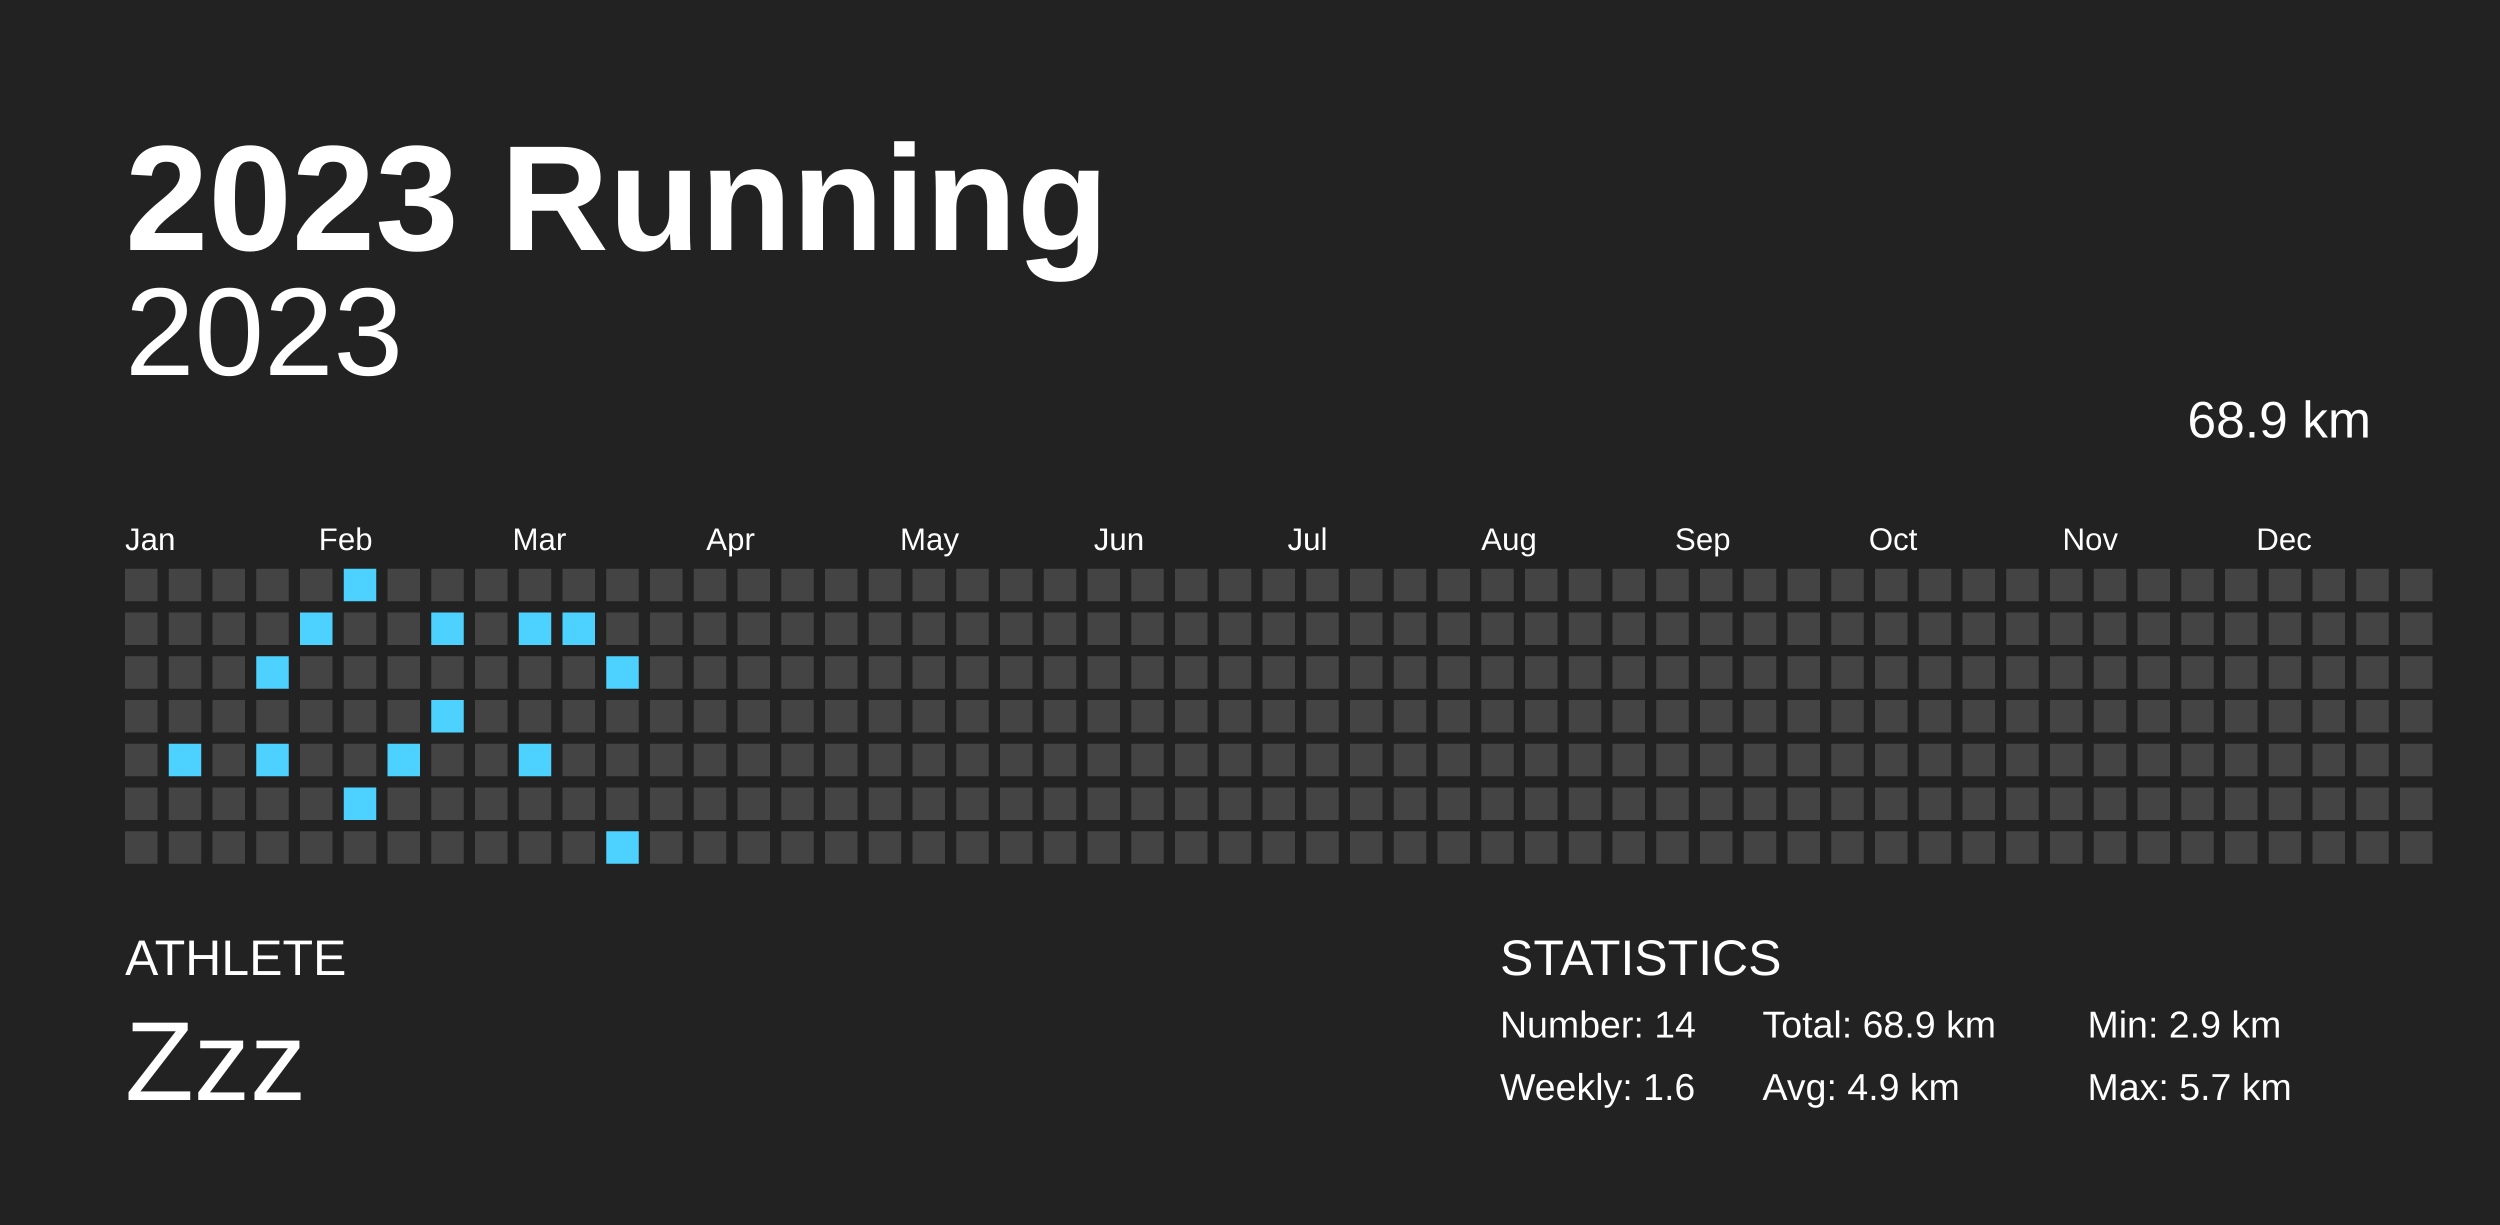
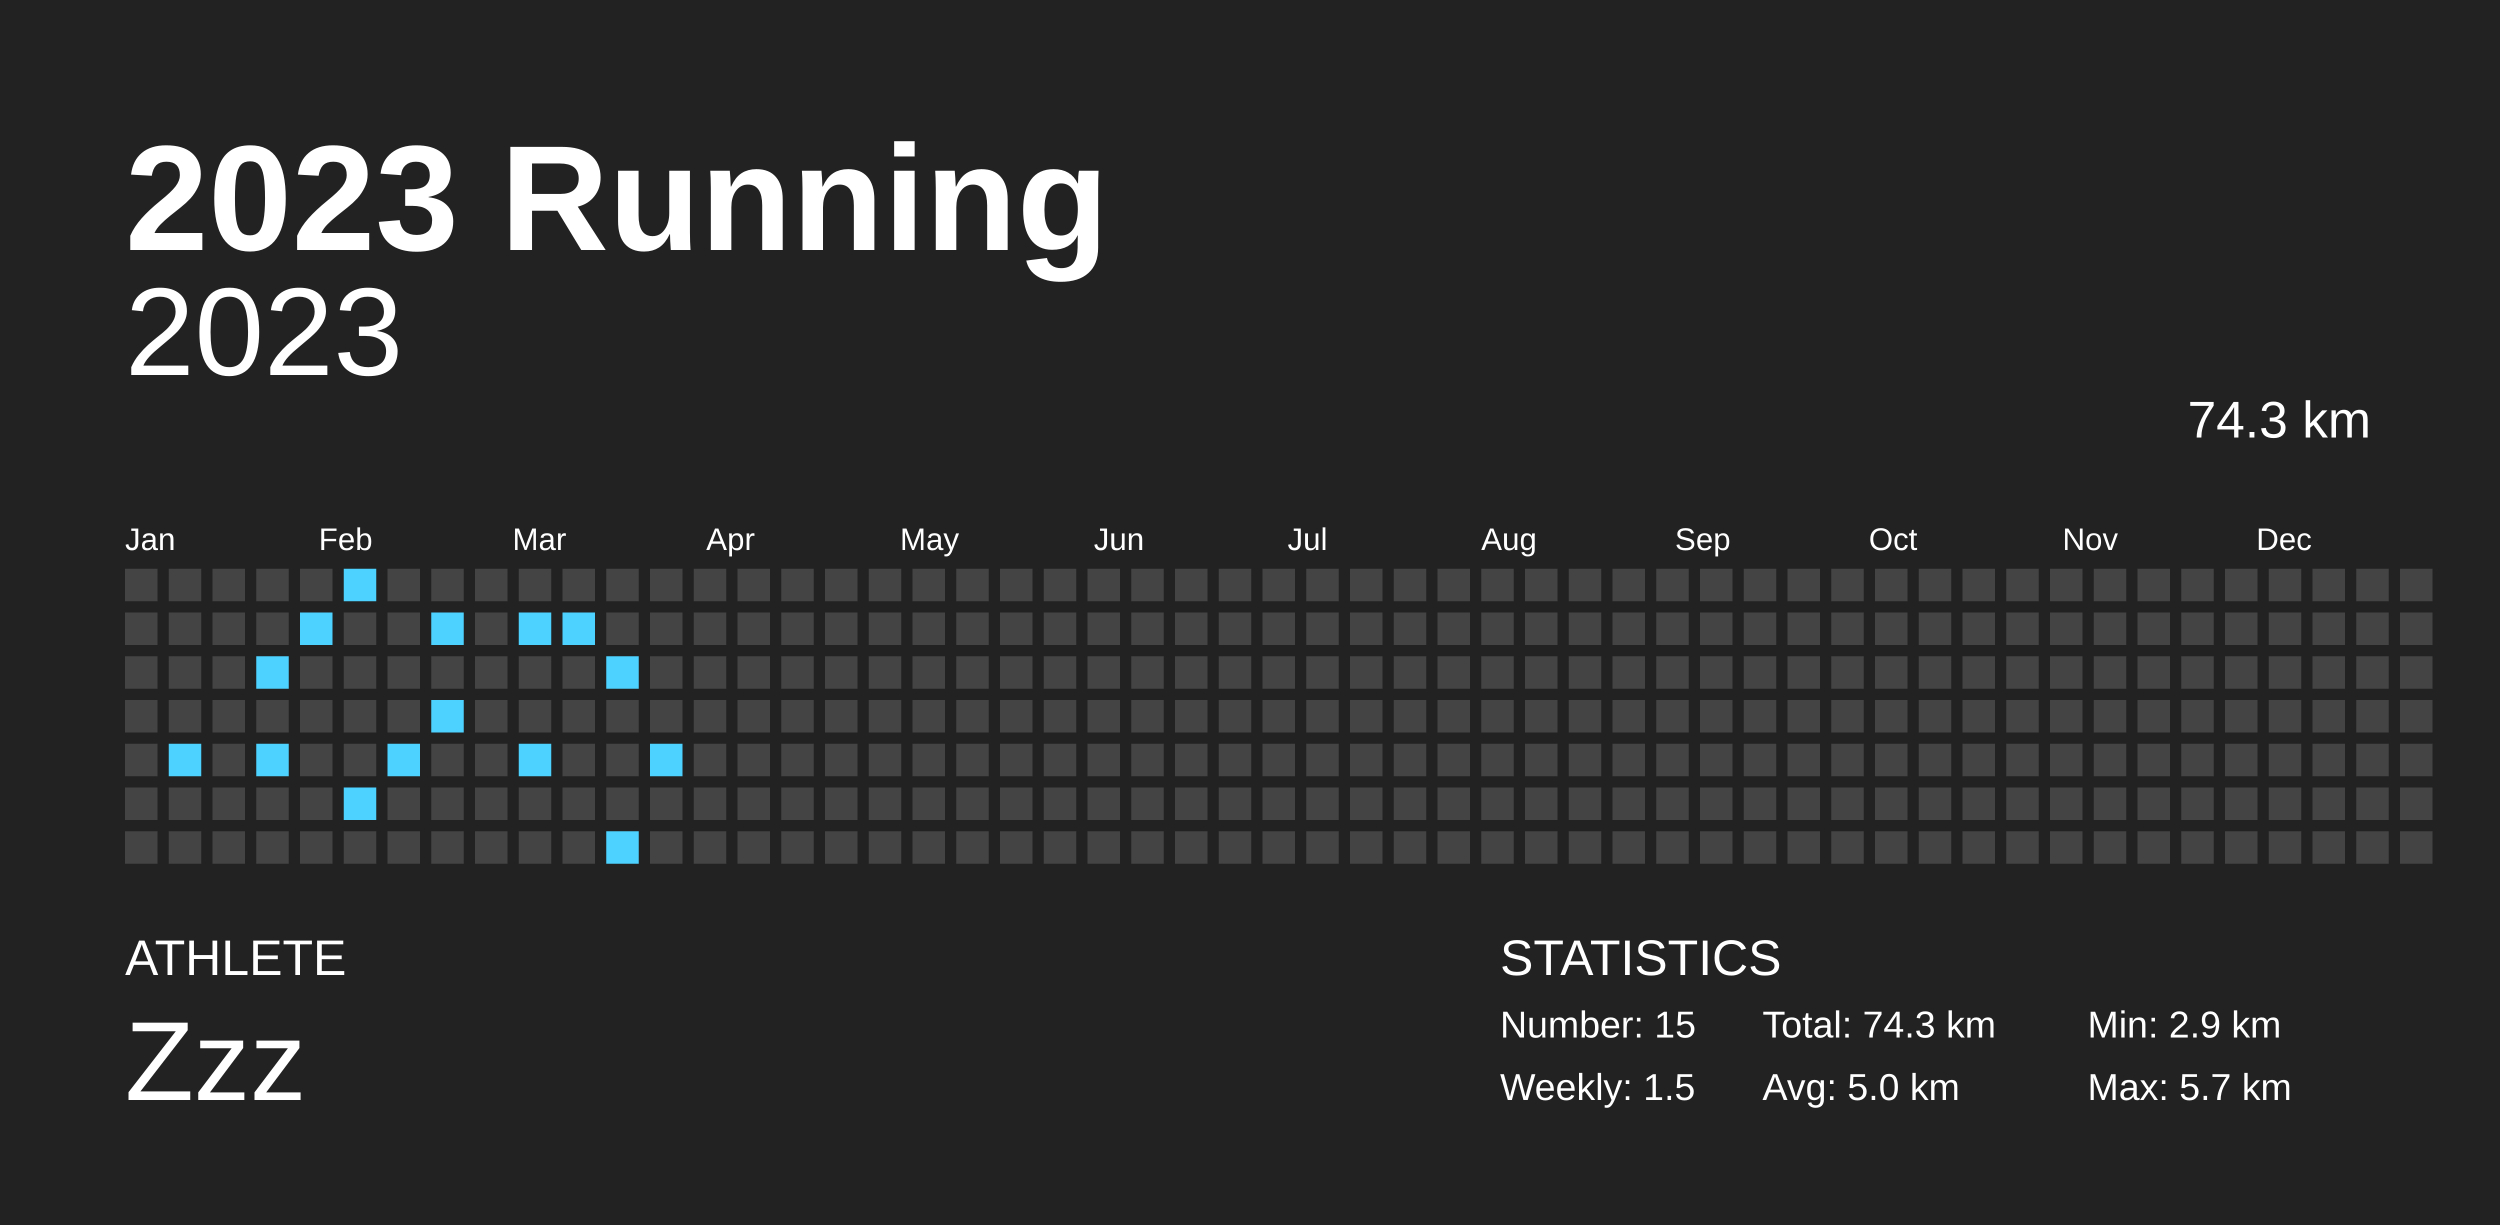
<svg xmlns="http://www.w3.org/2000/svg" baseProfile="full" height="98mm" version="1.1" viewBox="0,0,200,98" width="200mm">
  <defs />
  <rect fill="#222222" height="98" width="200" x="0" y="0" />
  <text fill="#FFFFFF" style="font-size:12px; font-family:Arial; font-weight:bold;" x="10" y="20">2023 Running</text>
  <text fill="#FFFFFF" style="font-size:4px; font-family:Arial" x="10" y="78">ATHLETE</text>
  <text fill="#FFFFFF" style="font-size:9px; font-family:Arial" x="10" y="88">Zzz</text>
  <text fill="#FFFFFF" style="font-size:4px; font-family:Arial" x="120" y="78">STATISTICS</text>
-   <text fill="#FFFFFF" style="font-size:3px; font-family:Arial" x="120" y="83">Number: 14</text>
-   <text fill="#FFFFFF" style="font-size:3px; font-family:Arial" x="120" y="88">Weekly: 1.6</text>
-   <text fill="#FFFFFF" style="font-size:3px; font-family:Arial" x="141" y="83">Total: 68.9 km</text>
-   <text fill="#FFFFFF" style="font-size:3px; font-family:Arial" x="141" y="88">Avg: 4.9 km</text>
+   <text fill="#FFFFFF" style="font-size:3px; font-family:Arial" x="120" y="83">Number: 15</text>
+   <text fill="#FFFFFF" style="font-size:3px; font-family:Arial" x="120" y="88">Weekly: 1.5</text>
+   <text fill="#FFFFFF" style="font-size:3px; font-family:Arial" x="141" y="83">Total: 74.3 km</text>
+   <text fill="#FFFFFF" style="font-size:3px; font-family:Arial" x="141" y="88">Avg: 5.0 km</text>
  <text fill="#FFFFFF" style="font-size:3px; font-family:Arial" x="167" y="83">Min: 2.9 km</text>
  <text fill="#FFFFFF" style="font-size:3px; font-family:Arial" x="167" y="88">Max: 5.7 km</text>
  <text alignment-baseline="hanging" fill="#FFFFFF" style="font-size:10.0px; font-family:Arial;" x="10" y="30">2023</text>
-   <text alignment-baseline="hanging" fill="#FFFFFF" style="font-size:4.125px; font-family:Arial;" x="175" y="35">68.9 km</text>
+   <text alignment-baseline="hanging" fill="#FFFFFF" style="font-size:4.125px; font-family:Arial;" x="175" y="35">74.3 km</text>
  <text fill="#FFFFFF" style="font-size:2.5px; font-family:Arial" x="10.0" y="44">Jan</text>
  <text fill="#FFFFFF" style="font-size:2.5px; font-family:Arial" x="25.5" y="44">Feb</text>
  <text fill="#FFFFFF" style="font-size:2.5px; font-family:Arial" x="41.0" y="44">Mar</text>
  <text fill="#FFFFFF" style="font-size:2.5px; font-family:Arial" x="56.5" y="44">Apr</text>
  <text fill="#FFFFFF" style="font-size:2.5px; font-family:Arial" x="72.0" y="44">May</text>
  <text fill="#FFFFFF" style="font-size:2.5px; font-family:Arial" x="87.5" y="44">Jun</text>
  <text fill="#FFFFFF" style="font-size:2.5px; font-family:Arial" x="103.0" y="44">Jul</text>
  <text fill="#FFFFFF" style="font-size:2.5px; font-family:Arial" x="118.5" y="44">Aug</text>
  <text fill="#FFFFFF" style="font-size:2.5px; font-family:Arial" x="134.0" y="44">Sep</text>
  <text fill="#FFFFFF" style="font-size:2.5px; font-family:Arial" x="149.5" y="44">Oct</text>
  <text fill="#FFFFFF" style="font-size:2.5px; font-family:Arial" x="165.0" y="44">Nov</text>
  <text fill="#FFFFFF" style="font-size:2.5px; font-family:Arial" x="180.5" y="44">Dec</text>
  <rect fill="#444444" height="2.6" width="2.6" x="10.0" y="45.5" />
  <rect fill="#444444" height="2.6" width="2.6" x="10.0" y="49.0" />
  <rect fill="#444444" height="2.6" width="2.6" x="10.0" y="52.5" />
  <rect fill="#444444" height="2.6" width="2.6" x="10.0" y="56.0" />
  <rect fill="#444444" height="2.6" width="2.6" x="10.0" y="59.5" />
  <rect fill="#444444" height="2.6" width="2.6" x="10.0" y="63.0" />
  <rect fill="#444444" height="2.6" width="2.6" x="10.0" y="66.5" />
  <rect fill="#444444" height="2.6" width="2.6" x="13.5" y="45.5" />
  <rect fill="#444444" height="2.6" width="2.6" x="13.5" y="49.0" />
  <rect fill="#444444" height="2.6" width="2.6" x="13.5" y="52.5" />
  <rect fill="#444444" height="2.6" width="2.6" x="13.5" y="56.0" />
  <rect fill="#4dd2ff" height="2.6" width="2.6" x="13.5" y="59.5" />
  <rect fill="#444444" height="2.6" width="2.6" x="13.5" y="63.0" />
  <rect fill="#444444" height="2.6" width="2.6" x="13.5" y="66.5" />
  <rect fill="#444444" height="2.6" width="2.6" x="17.0" y="45.5" />
  <rect fill="#444444" height="2.6" width="2.6" x="17.0" y="49.0" />
  <rect fill="#444444" height="2.6" width="2.6" x="17.0" y="52.5" />
  <rect fill="#444444" height="2.6" width="2.6" x="17.0" y="56.0" />
  <rect fill="#444444" height="2.6" width="2.6" x="17.0" y="59.5" />
  <rect fill="#444444" height="2.6" width="2.6" x="17.0" y="63.0" />
  <rect fill="#444444" height="2.6" width="2.6" x="17.0" y="66.5" />
  <rect fill="#444444" height="2.6" width="2.6" x="20.5" y="45.5" />
  <rect fill="#444444" height="2.6" width="2.6" x="20.5" y="49.0" />
  <rect fill="#4dd2ff" height="2.6" width="2.6" x="20.5" y="52.5" />
  <rect fill="#444444" height="2.6" width="2.6" x="20.5" y="56.0" />
  <rect fill="#4dd2ff" height="2.6" width="2.6" x="20.5" y="59.5" />
  <rect fill="#444444" height="2.6" width="2.6" x="20.5" y="63.0" />
  <rect fill="#444444" height="2.6" width="2.6" x="20.5" y="66.5" />
  <rect fill="#444444" height="2.6" width="2.6" x="24.0" y="45.5" />
  <rect fill="#4dd2ff" height="2.6" width="2.6" x="24.0" y="49.0" />
  <rect fill="#444444" height="2.6" width="2.6" x="24.0" y="52.5" />
  <rect fill="#444444" height="2.6" width="2.6" x="24.0" y="56.0" />
  <rect fill="#444444" height="2.6" width="2.6" x="24.0" y="59.5" />
  <rect fill="#444444" height="2.6" width="2.6" x="24.0" y="63.0" />
  <rect fill="#444444" height="2.6" width="2.6" x="24.0" y="66.5" />
  <rect fill="#4dd2ff" height="2.6" width="2.6" x="27.5" y="45.5" />
  <rect fill="#444444" height="2.6" width="2.6" x="27.5" y="49.0" />
  <rect fill="#444444" height="2.6" width="2.6" x="27.5" y="52.5" />
  <rect fill="#444444" height="2.6" width="2.6" x="27.5" y="56.0" />
  <rect fill="#444444" height="2.6" width="2.6" x="27.5" y="59.5" />
  <rect fill="#4dd2ff" height="2.6" width="2.6" x="27.5" y="63.0" />
  <rect fill="#444444" height="2.6" width="2.6" x="27.5" y="66.5" />
  <rect fill="#444444" height="2.6" width="2.6" x="31.0" y="45.5" />
  <rect fill="#444444" height="2.6" width="2.6" x="31.0" y="49.0" />
  <rect fill="#444444" height="2.6" width="2.6" x="31.0" y="52.5" />
  <rect fill="#444444" height="2.6" width="2.6" x="31.0" y="56.0" />
  <rect fill="#4dd2ff" height="2.6" width="2.6" x="31.0" y="59.5" />
  <rect fill="#444444" height="2.6" width="2.6" x="31.0" y="63.0" />
  <rect fill="#444444" height="2.6" width="2.6" x="31.0" y="66.5" />
  <rect fill="#444444" height="2.6" width="2.6" x="34.5" y="45.5" />
  <rect fill="#4dd2ff" height="2.6" width="2.6" x="34.5" y="49.0" />
  <rect fill="#444444" height="2.6" width="2.6" x="34.5" y="52.5" />
  <rect fill="#4dd2ff" height="2.6" width="2.6" x="34.5" y="56.0" />
  <rect fill="#444444" height="2.6" width="2.6" x="34.5" y="59.5" />
  <rect fill="#444444" height="2.6" width="2.6" x="34.5" y="63.0" />
  <rect fill="#444444" height="2.6" width="2.6" x="34.5" y="66.5" />
  <rect fill="#444444" height="2.6" width="2.6" x="38.0" y="45.5" />
  <rect fill="#444444" height="2.6" width="2.6" x="38.0" y="49.0" />
  <rect fill="#444444" height="2.6" width="2.6" x="38.0" y="52.5" />
  <rect fill="#444444" height="2.6" width="2.6" x="38.0" y="56.0" />
  <rect fill="#444444" height="2.6" width="2.6" x="38.0" y="59.5" />
  <rect fill="#444444" height="2.6" width="2.6" x="38.0" y="63.0" />
  <rect fill="#444444" height="2.6" width="2.6" x="38.0" y="66.5" />
  <rect fill="#444444" height="2.6" width="2.6" x="41.5" y="45.5" />
  <rect fill="#4dd2ff" height="2.6" width="2.6" x="41.5" y="49.0" />
  <rect fill="#444444" height="2.6" width="2.6" x="41.5" y="52.5" />
  <rect fill="#444444" height="2.6" width="2.6" x="41.5" y="56.0" />
  <rect fill="#4dd2ff" height="2.6" width="2.6" x="41.5" y="59.5" />
  <rect fill="#444444" height="2.6" width="2.6" x="41.5" y="63.0" />
  <rect fill="#444444" height="2.6" width="2.6" x="41.5" y="66.5" />
  <rect fill="#444444" height="2.6" width="2.6" x="45.0" y="45.5" />
  <rect fill="#4dd2ff" height="2.6" width="2.6" x="45.0" y="49.0" />
  <rect fill="#444444" height="2.6" width="2.6" x="45.0" y="52.5" />
  <rect fill="#444444" height="2.6" width="2.6" x="45.0" y="56.0" />
  <rect fill="#444444" height="2.6" width="2.6" x="45.0" y="59.5" />
  <rect fill="#444444" height="2.6" width="2.6" x="45.0" y="63.0" />
  <rect fill="#444444" height="2.6" width="2.6" x="45.0" y="66.5" />
  <rect fill="#444444" height="2.6" width="2.6" x="48.5" y="45.5" />
  <rect fill="#444444" height="2.6" width="2.6" x="48.5" y="49.0" />
  <rect fill="#4dd2ff" height="2.6" width="2.6" x="48.5" y="52.5" />
  <rect fill="#444444" height="2.6" width="2.6" x="48.5" y="56.0" />
  <rect fill="#444444" height="2.6" width="2.6" x="48.5" y="59.5" />
  <rect fill="#444444" height="2.6" width="2.6" x="48.5" y="63.0" />
  <rect fill="#4dd2ff" height="2.6" width="2.6" x="48.5" y="66.5" />
  <rect fill="#444444" height="2.6" width="2.6" x="52.0" y="45.5" />
  <rect fill="#444444" height="2.6" width="2.6" x="52.0" y="49.0" />
  <rect fill="#444444" height="2.6" width="2.6" x="52.0" y="52.5" />
  <rect fill="#444444" height="2.6" width="2.6" x="52.0" y="56.0" />
-   <rect fill="#444444" height="2.6" width="2.6" x="52.0" y="59.5" />
+   <rect fill="#4dd2ff" height="2.6" width="2.6" x="52.0" y="59.5" />
  <rect fill="#444444" height="2.6" width="2.6" x="52.0" y="63.0" />
  <rect fill="#444444" height="2.6" width="2.6" x="52.0" y="66.5" />
  <rect fill="#444444" height="2.6" width="2.6" x="55.5" y="45.5" />
  <rect fill="#444444" height="2.6" width="2.6" x="55.5" y="49.0" />
  <rect fill="#444444" height="2.6" width="2.6" x="55.5" y="52.5" />
  <rect fill="#444444" height="2.6" width="2.6" x="55.5" y="56.0" />
  <rect fill="#444444" height="2.6" width="2.6" x="55.5" y="59.5" />
  <rect fill="#444444" height="2.6" width="2.6" x="55.5" y="63.0" />
  <rect fill="#444444" height="2.6" width="2.6" x="55.5" y="66.5" />
  <rect fill="#444444" height="2.6" width="2.6" x="59.0" y="45.5" />
  <rect fill="#444444" height="2.6" width="2.6" x="59.0" y="49.0" />
  <rect fill="#444444" height="2.6" width="2.6" x="59.0" y="52.5" />
  <rect fill="#444444" height="2.6" width="2.6" x="59.0" y="56.0" />
  <rect fill="#444444" height="2.6" width="2.6" x="59.0" y="59.5" />
  <rect fill="#444444" height="2.6" width="2.6" x="59.0" y="63.0" />
  <rect fill="#444444" height="2.6" width="2.6" x="59.0" y="66.5" />
  <rect fill="#444444" height="2.6" width="2.6" x="62.5" y="45.5" />
  <rect fill="#444444" height="2.6" width="2.6" x="62.5" y="49.0" />
  <rect fill="#444444" height="2.6" width="2.6" x="62.5" y="52.5" />
  <rect fill="#444444" height="2.6" width="2.6" x="62.5" y="56.0" />
  <rect fill="#444444" height="2.6" width="2.6" x="62.5" y="59.5" />
  <rect fill="#444444" height="2.6" width="2.6" x="62.5" y="63.0" />
  <rect fill="#444444" height="2.6" width="2.6" x="62.5" y="66.5" />
  <rect fill="#444444" height="2.6" width="2.6" x="66.0" y="45.5" />
  <rect fill="#444444" height="2.6" width="2.6" x="66.0" y="49.0" />
  <rect fill="#444444" height="2.6" width="2.6" x="66.0" y="52.5" />
  <rect fill="#444444" height="2.6" width="2.6" x="66.0" y="56.0" />
  <rect fill="#444444" height="2.6" width="2.6" x="66.0" y="59.5" />
  <rect fill="#444444" height="2.6" width="2.6" x="66.0" y="63.0" />
  <rect fill="#444444" height="2.6" width="2.6" x="66.0" y="66.5" />
  <rect fill="#444444" height="2.6" width="2.6" x="69.5" y="45.5" />
  <rect fill="#444444" height="2.6" width="2.6" x="69.5" y="49.0" />
  <rect fill="#444444" height="2.6" width="2.6" x="69.5" y="52.5" />
  <rect fill="#444444" height="2.6" width="2.6" x="69.5" y="56.0" />
  <rect fill="#444444" height="2.6" width="2.6" x="69.5" y="59.5" />
  <rect fill="#444444" height="2.6" width="2.6" x="69.5" y="63.0" />
  <rect fill="#444444" height="2.6" width="2.6" x="69.5" y="66.5" />
  <rect fill="#444444" height="2.6" width="2.6" x="73.0" y="45.5" />
  <rect fill="#444444" height="2.6" width="2.6" x="73.0" y="49.0" />
  <rect fill="#444444" height="2.6" width="2.6" x="73.0" y="52.5" />
  <rect fill="#444444" height="2.6" width="2.6" x="73.0" y="56.0" />
  <rect fill="#444444" height="2.6" width="2.6" x="73.0" y="59.5" />
  <rect fill="#444444" height="2.6" width="2.6" x="73.0" y="63.0" />
  <rect fill="#444444" height="2.6" width="2.6" x="73.0" y="66.5" />
  <rect fill="#444444" height="2.6" width="2.6" x="76.5" y="45.5" />
  <rect fill="#444444" height="2.6" width="2.6" x="76.5" y="49.0" />
  <rect fill="#444444" height="2.6" width="2.6" x="76.5" y="52.5" />
  <rect fill="#444444" height="2.6" width="2.6" x="76.5" y="56.0" />
  <rect fill="#444444" height="2.6" width="2.6" x="76.5" y="59.5" />
  <rect fill="#444444" height="2.6" width="2.6" x="76.5" y="63.0" />
  <rect fill="#444444" height="2.6" width="2.6" x="76.5" y="66.5" />
  <rect fill="#444444" height="2.6" width="2.6" x="80.0" y="45.5" />
  <rect fill="#444444" height="2.6" width="2.6" x="80.0" y="49.0" />
  <rect fill="#444444" height="2.6" width="2.6" x="80.0" y="52.5" />
  <rect fill="#444444" height="2.6" width="2.6" x="80.0" y="56.0" />
  <rect fill="#444444" height="2.6" width="2.6" x="80.0" y="59.5" />
  <rect fill="#444444" height="2.6" width="2.6" x="80.0" y="63.0" />
  <rect fill="#444444" height="2.6" width="2.6" x="80.0" y="66.5" />
  <rect fill="#444444" height="2.6" width="2.6" x="83.5" y="45.5" />
  <rect fill="#444444" height="2.6" width="2.6" x="83.5" y="49.0" />
  <rect fill="#444444" height="2.6" width="2.6" x="83.5" y="52.5" />
  <rect fill="#444444" height="2.6" width="2.6" x="83.5" y="56.0" />
  <rect fill="#444444" height="2.6" width="2.6" x="83.5" y="59.5" />
  <rect fill="#444444" height="2.6" width="2.6" x="83.5" y="63.0" />
  <rect fill="#444444" height="2.6" width="2.6" x="83.5" y="66.5" />
  <rect fill="#444444" height="2.6" width="2.6" x="87.0" y="45.5" />
  <rect fill="#444444" height="2.6" width="2.6" x="87.0" y="49.0" />
  <rect fill="#444444" height="2.6" width="2.6" x="87.0" y="52.5" />
  <rect fill="#444444" height="2.6" width="2.6" x="87.0" y="56.0" />
  <rect fill="#444444" height="2.6" width="2.6" x="87.0" y="59.5" />
  <rect fill="#444444" height="2.6" width="2.6" x="87.0" y="63.0" />
  <rect fill="#444444" height="2.6" width="2.6" x="87.0" y="66.5" />
  <rect fill="#444444" height="2.6" width="2.6" x="90.5" y="45.5" />
  <rect fill="#444444" height="2.6" width="2.6" x="90.5" y="49.0" />
  <rect fill="#444444" height="2.6" width="2.6" x="90.5" y="52.5" />
  <rect fill="#444444" height="2.6" width="2.6" x="90.5" y="56.0" />
  <rect fill="#444444" height="2.6" width="2.6" x="90.5" y="59.5" />
  <rect fill="#444444" height="2.6" width="2.6" x="90.5" y="63.0" />
  <rect fill="#444444" height="2.6" width="2.6" x="90.5" y="66.5" />
  <rect fill="#444444" height="2.6" width="2.6" x="94.0" y="45.5" />
  <rect fill="#444444" height="2.6" width="2.6" x="94.0" y="49.0" />
  <rect fill="#444444" height="2.6" width="2.6" x="94.0" y="52.5" />
  <rect fill="#444444" height="2.6" width="2.6" x="94.0" y="56.0" />
  <rect fill="#444444" height="2.6" width="2.6" x="94.0" y="59.5" />
  <rect fill="#444444" height="2.6" width="2.6" x="94.0" y="63.0" />
  <rect fill="#444444" height="2.6" width="2.6" x="94.0" y="66.5" />
  <rect fill="#444444" height="2.6" width="2.6" x="97.5" y="45.5" />
  <rect fill="#444444" height="2.6" width="2.6" x="97.5" y="49.0" />
  <rect fill="#444444" height="2.6" width="2.6" x="97.5" y="52.5" />
  <rect fill="#444444" height="2.6" width="2.6" x="97.5" y="56.0" />
  <rect fill="#444444" height="2.6" width="2.6" x="97.5" y="59.5" />
  <rect fill="#444444" height="2.6" width="2.6" x="97.5" y="63.0" />
  <rect fill="#444444" height="2.6" width="2.6" x="97.5" y="66.5" />
  <rect fill="#444444" height="2.6" width="2.6" x="101.0" y="45.5" />
  <rect fill="#444444" height="2.6" width="2.6" x="101.0" y="49.0" />
  <rect fill="#444444" height="2.6" width="2.6" x="101.0" y="52.5" />
  <rect fill="#444444" height="2.6" width="2.6" x="101.0" y="56.0" />
  <rect fill="#444444" height="2.6" width="2.6" x="101.0" y="59.5" />
  <rect fill="#444444" height="2.6" width="2.6" x="101.0" y="63.0" />
  <rect fill="#444444" height="2.6" width="2.6" x="101.0" y="66.5" />
  <rect fill="#444444" height="2.6" width="2.6" x="104.5" y="45.5" />
  <rect fill="#444444" height="2.6" width="2.6" x="104.5" y="49.0" />
  <rect fill="#444444" height="2.6" width="2.6" x="104.5" y="52.5" />
  <rect fill="#444444" height="2.6" width="2.6" x="104.5" y="56.0" />
  <rect fill="#444444" height="2.6" width="2.6" x="104.5" y="59.5" />
  <rect fill="#444444" height="2.6" width="2.6" x="104.5" y="63.0" />
  <rect fill="#444444" height="2.6" width="2.6" x="104.5" y="66.5" />
  <rect fill="#444444" height="2.6" width="2.6" x="108.0" y="45.5" />
  <rect fill="#444444" height="2.6" width="2.6" x="108.0" y="49.0" />
  <rect fill="#444444" height="2.6" width="2.6" x="108.0" y="52.5" />
  <rect fill="#444444" height="2.6" width="2.6" x="108.0" y="56.0" />
  <rect fill="#444444" height="2.6" width="2.6" x="108.0" y="59.5" />
  <rect fill="#444444" height="2.6" width="2.6" x="108.0" y="63.0" />
  <rect fill="#444444" height="2.6" width="2.6" x="108.0" y="66.5" />
  <rect fill="#444444" height="2.6" width="2.6" x="111.5" y="45.5" />
  <rect fill="#444444" height="2.6" width="2.6" x="111.5" y="49.0" />
  <rect fill="#444444" height="2.6" width="2.6" x="111.5" y="52.5" />
  <rect fill="#444444" height="2.6" width="2.6" x="111.5" y="56.0" />
  <rect fill="#444444" height="2.6" width="2.6" x="111.5" y="59.5" />
  <rect fill="#444444" height="2.6" width="2.6" x="111.5" y="63.0" />
  <rect fill="#444444" height="2.6" width="2.6" x="111.5" y="66.5" />
  <rect fill="#444444" height="2.6" width="2.6" x="115.0" y="45.5" />
  <rect fill="#444444" height="2.6" width="2.6" x="115.0" y="49.0" />
  <rect fill="#444444" height="2.6" width="2.6" x="115.0" y="52.5" />
  <rect fill="#444444" height="2.6" width="2.6" x="115.0" y="56.0" />
  <rect fill="#444444" height="2.6" width="2.6" x="115.0" y="59.5" />
  <rect fill="#444444" height="2.6" width="2.6" x="115.0" y="63.0" />
  <rect fill="#444444" height="2.6" width="2.6" x="115.0" y="66.5" />
  <rect fill="#444444" height="2.6" width="2.6" x="118.5" y="45.5" />
  <rect fill="#444444" height="2.6" width="2.6" x="118.5" y="49.0" />
  <rect fill="#444444" height="2.6" width="2.6" x="118.5" y="52.5" />
  <rect fill="#444444" height="2.6" width="2.6" x="118.5" y="56.0" />
  <rect fill="#444444" height="2.6" width="2.6" x="118.5" y="59.5" />
  <rect fill="#444444" height="2.6" width="2.6" x="118.5" y="63.0" />
  <rect fill="#444444" height="2.6" width="2.6" x="118.5" y="66.5" />
  <rect fill="#444444" height="2.6" width="2.6" x="122.0" y="45.5" />
  <rect fill="#444444" height="2.6" width="2.6" x="122.0" y="49.0" />
  <rect fill="#444444" height="2.6" width="2.6" x="122.0" y="52.5" />
  <rect fill="#444444" height="2.6" width="2.6" x="122.0" y="56.0" />
  <rect fill="#444444" height="2.6" width="2.6" x="122.0" y="59.5" />
  <rect fill="#444444" height="2.6" width="2.6" x="122.0" y="63.0" />
  <rect fill="#444444" height="2.6" width="2.6" x="122.0" y="66.5" />
  <rect fill="#444444" height="2.6" width="2.6" x="125.5" y="45.5" />
  <rect fill="#444444" height="2.6" width="2.6" x="125.5" y="49.0" />
  <rect fill="#444444" height="2.6" width="2.6" x="125.5" y="52.5" />
  <rect fill="#444444" height="2.6" width="2.6" x="125.5" y="56.0" />
  <rect fill="#444444" height="2.6" width="2.6" x="125.5" y="59.5" />
  <rect fill="#444444" height="2.6" width="2.6" x="125.5" y="63.0" />
  <rect fill="#444444" height="2.6" width="2.6" x="125.5" y="66.5" />
  <rect fill="#444444" height="2.6" width="2.6" x="129.0" y="45.5" />
  <rect fill="#444444" height="2.6" width="2.6" x="129.0" y="49.0" />
  <rect fill="#444444" height="2.6" width="2.6" x="129.0" y="52.5" />
  <rect fill="#444444" height="2.6" width="2.6" x="129.0" y="56.0" />
  <rect fill="#444444" height="2.6" width="2.6" x="129.0" y="59.5" />
  <rect fill="#444444" height="2.6" width="2.6" x="129.0" y="63.0" />
  <rect fill="#444444" height="2.6" width="2.6" x="129.0" y="66.5" />
  <rect fill="#444444" height="2.6" width="2.6" x="132.5" y="45.5" />
  <rect fill="#444444" height="2.6" width="2.6" x="132.5" y="49.0" />
  <rect fill="#444444" height="2.6" width="2.6" x="132.5" y="52.5" />
  <rect fill="#444444" height="2.6" width="2.6" x="132.5" y="56.0" />
  <rect fill="#444444" height="2.6" width="2.6" x="132.5" y="59.5" />
  <rect fill="#444444" height="2.6" width="2.6" x="132.5" y="63.0" />
  <rect fill="#444444" height="2.6" width="2.6" x="132.5" y="66.5" />
  <rect fill="#444444" height="2.6" width="2.6" x="136.0" y="45.5" />
  <rect fill="#444444" height="2.6" width="2.6" x="136.0" y="49.0" />
  <rect fill="#444444" height="2.6" width="2.6" x="136.0" y="52.5" />
  <rect fill="#444444" height="2.6" width="2.6" x="136.0" y="56.0" />
  <rect fill="#444444" height="2.6" width="2.6" x="136.0" y="59.5" />
  <rect fill="#444444" height="2.6" width="2.6" x="136.0" y="63.0" />
  <rect fill="#444444" height="2.6" width="2.6" x="136.0" y="66.5" />
  <rect fill="#444444" height="2.6" width="2.6" x="139.5" y="45.5" />
  <rect fill="#444444" height="2.6" width="2.6" x="139.5" y="49.0" />
  <rect fill="#444444" height="2.6" width="2.6" x="139.5" y="52.5" />
  <rect fill="#444444" height="2.6" width="2.6" x="139.5" y="56.0" />
  <rect fill="#444444" height="2.6" width="2.6" x="139.5" y="59.5" />
  <rect fill="#444444" height="2.6" width="2.6" x="139.5" y="63.0" />
  <rect fill="#444444" height="2.6" width="2.6" x="139.5" y="66.5" />
  <rect fill="#444444" height="2.6" width="2.6" x="143.0" y="45.5" />
  <rect fill="#444444" height="2.6" width="2.6" x="143.0" y="49.0" />
  <rect fill="#444444" height="2.6" width="2.6" x="143.0" y="52.5" />
  <rect fill="#444444" height="2.6" width="2.6" x="143.0" y="56.0" />
  <rect fill="#444444" height="2.6" width="2.6" x="143.0" y="59.5" />
  <rect fill="#444444" height="2.6" width="2.6" x="143.0" y="63.0" />
  <rect fill="#444444" height="2.6" width="2.6" x="143.0" y="66.5" />
  <rect fill="#444444" height="2.6" width="2.6" x="146.5" y="45.5" />
  <rect fill="#444444" height="2.6" width="2.6" x="146.5" y="49.0" />
  <rect fill="#444444" height="2.6" width="2.6" x="146.5" y="52.5" />
  <rect fill="#444444" height="2.6" width="2.6" x="146.5" y="56.0" />
  <rect fill="#444444" height="2.6" width="2.6" x="146.5" y="59.5" />
  <rect fill="#444444" height="2.6" width="2.6" x="146.5" y="63.0" />
  <rect fill="#444444" height="2.6" width="2.6" x="146.5" y="66.5" />
  <rect fill="#444444" height="2.6" width="2.6" x="150.0" y="45.5" />
  <rect fill="#444444" height="2.6" width="2.6" x="150.0" y="49.0" />
  <rect fill="#444444" height="2.6" width="2.6" x="150.0" y="52.5" />
  <rect fill="#444444" height="2.6" width="2.6" x="150.0" y="56.0" />
  <rect fill="#444444" height="2.6" width="2.6" x="150.0" y="59.5" />
  <rect fill="#444444" height="2.6" width="2.6" x="150.0" y="63.0" />
  <rect fill="#444444" height="2.6" width="2.6" x="150.0" y="66.5" />
  <rect fill="#444444" height="2.6" width="2.6" x="153.5" y="45.5" />
  <rect fill="#444444" height="2.6" width="2.6" x="153.5" y="49.0" />
  <rect fill="#444444" height="2.6" width="2.6" x="153.5" y="52.5" />
  <rect fill="#444444" height="2.6" width="2.6" x="153.5" y="56.0" />
  <rect fill="#444444" height="2.6" width="2.6" x="153.5" y="59.5" />
  <rect fill="#444444" height="2.6" width="2.6" x="153.5" y="63.0" />
  <rect fill="#444444" height="2.6" width="2.6" x="153.5" y="66.5" />
  <rect fill="#444444" height="2.6" width="2.6" x="157.0" y="45.5" />
  <rect fill="#444444" height="2.6" width="2.6" x="157.0" y="49.0" />
  <rect fill="#444444" height="2.6" width="2.6" x="157.0" y="52.5" />
  <rect fill="#444444" height="2.6" width="2.6" x="157.0" y="56.0" />
  <rect fill="#444444" height="2.6" width="2.6" x="157.0" y="59.5" />
  <rect fill="#444444" height="2.6" width="2.6" x="157.0" y="63.0" />
  <rect fill="#444444" height="2.6" width="2.6" x="157.0" y="66.5" />
  <rect fill="#444444" height="2.6" width="2.6" x="160.5" y="45.5" />
  <rect fill="#444444" height="2.6" width="2.6" x="160.5" y="49.0" />
  <rect fill="#444444" height="2.6" width="2.6" x="160.5" y="52.5" />
  <rect fill="#444444" height="2.6" width="2.6" x="160.5" y="56.0" />
  <rect fill="#444444" height="2.6" width="2.6" x="160.5" y="59.5" />
  <rect fill="#444444" height="2.6" width="2.6" x="160.5" y="63.0" />
  <rect fill="#444444" height="2.6" width="2.6" x="160.5" y="66.5" />
  <rect fill="#444444" height="2.6" width="2.6" x="164.0" y="45.5" />
  <rect fill="#444444" height="2.6" width="2.6" x="164.0" y="49.0" />
  <rect fill="#444444" height="2.6" width="2.6" x="164.0" y="52.5" />
  <rect fill="#444444" height="2.6" width="2.6" x="164.0" y="56.0" />
  <rect fill="#444444" height="2.6" width="2.6" x="164.0" y="59.5" />
  <rect fill="#444444" height="2.6" width="2.6" x="164.0" y="63.0" />
  <rect fill="#444444" height="2.6" width="2.6" x="164.0" y="66.5" />
  <rect fill="#444444" height="2.6" width="2.6" x="167.5" y="45.5" />
  <rect fill="#444444" height="2.6" width="2.6" x="167.5" y="49.0" />
  <rect fill="#444444" height="2.6" width="2.6" x="167.5" y="52.5" />
  <rect fill="#444444" height="2.6" width="2.6" x="167.5" y="56.0" />
  <rect fill="#444444" height="2.6" width="2.6" x="167.5" y="59.5" />
  <rect fill="#444444" height="2.6" width="2.6" x="167.5" y="63.0" />
  <rect fill="#444444" height="2.6" width="2.6" x="167.5" y="66.5" />
  <rect fill="#444444" height="2.6" width="2.6" x="171.0" y="45.5" />
  <rect fill="#444444" height="2.6" width="2.6" x="171.0" y="49.0" />
  <rect fill="#444444" height="2.6" width="2.6" x="171.0" y="52.5" />
  <rect fill="#444444" height="2.6" width="2.6" x="171.0" y="56.0" />
  <rect fill="#444444" height="2.6" width="2.6" x="171.0" y="59.5" />
  <rect fill="#444444" height="2.6" width="2.6" x="171.0" y="63.0" />
  <rect fill="#444444" height="2.6" width="2.6" x="171.0" y="66.5" />
  <rect fill="#444444" height="2.6" width="2.6" x="174.5" y="45.5" />
  <rect fill="#444444" height="2.6" width="2.6" x="174.5" y="49.0" />
  <rect fill="#444444" height="2.6" width="2.6" x="174.5" y="52.5" />
  <rect fill="#444444" height="2.6" width="2.6" x="174.5" y="56.0" />
  <rect fill="#444444" height="2.6" width="2.6" x="174.5" y="59.5" />
  <rect fill="#444444" height="2.6" width="2.6" x="174.5" y="63.0" />
  <rect fill="#444444" height="2.6" width="2.6" x="174.5" y="66.5" />
  <rect fill="#444444" height="2.6" width="2.6" x="178.0" y="45.5" />
  <rect fill="#444444" height="2.6" width="2.6" x="178.0" y="49.0" />
  <rect fill="#444444" height="2.6" width="2.6" x="178.0" y="52.5" />
  <rect fill="#444444" height="2.6" width="2.6" x="178.0" y="56.0" />
  <rect fill="#444444" height="2.6" width="2.6" x="178.0" y="59.5" />
  <rect fill="#444444" height="2.6" width="2.6" x="178.0" y="63.0" />
  <rect fill="#444444" height="2.6" width="2.6" x="178.0" y="66.5" />
  <rect fill="#444444" height="2.6" width="2.6" x="181.5" y="45.5" />
  <rect fill="#444444" height="2.6" width="2.6" x="181.5" y="49.0" />
  <rect fill="#444444" height="2.6" width="2.6" x="181.5" y="52.5" />
  <rect fill="#444444" height="2.6" width="2.6" x="181.5" y="56.0" />
  <rect fill="#444444" height="2.6" width="2.6" x="181.5" y="59.5" />
  <rect fill="#444444" height="2.6" width="2.6" x="181.5" y="63.0" />
  <rect fill="#444444" height="2.6" width="2.6" x="181.5" y="66.5" />
  <rect fill="#444444" height="2.6" width="2.6" x="185.0" y="45.5" />
  <rect fill="#444444" height="2.6" width="2.6" x="185.0" y="49.0" />
  <rect fill="#444444" height="2.6" width="2.6" x="185.0" y="52.5" />
  <rect fill="#444444" height="2.6" width="2.6" x="185.0" y="56.0" />
  <rect fill="#444444" height="2.6" width="2.6" x="185.0" y="59.5" />
  <rect fill="#444444" height="2.6" width="2.6" x="185.0" y="63.0" />
  <rect fill="#444444" height="2.6" width="2.6" x="185.0" y="66.5" />
  <rect fill="#444444" height="2.6" width="2.6" x="188.5" y="45.5" />
  <rect fill="#444444" height="2.6" width="2.6" x="188.5" y="49.0" />
  <rect fill="#444444" height="2.6" width="2.6" x="188.5" y="52.5" />
  <rect fill="#444444" height="2.6" width="2.6" x="188.5" y="56.0" />
  <rect fill="#444444" height="2.6" width="2.6" x="188.5" y="59.5" />
  <rect fill="#444444" height="2.6" width="2.6" x="188.5" y="63.0" />
  <rect fill="#444444" height="2.6" width="2.6" x="188.5" y="66.5" />
  <rect fill="#444444" height="2.6" width="2.6" x="192.0" y="45.5" />
  <rect fill="#444444" height="2.6" width="2.6" x="192.0" y="49.0" />
  <rect fill="#444444" height="2.6" width="2.6" x="192.0" y="52.5" />
  <rect fill="#444444" height="2.6" width="2.6" x="192.0" y="56.0" />
  <rect fill="#444444" height="2.6" width="2.6" x="192.0" y="59.5" />
  <rect fill="#444444" height="2.6" width="2.6" x="192.0" y="63.0" />
  <rect fill="#444444" height="2.6" width="2.6" x="192.0" y="66.5" />
</svg>
